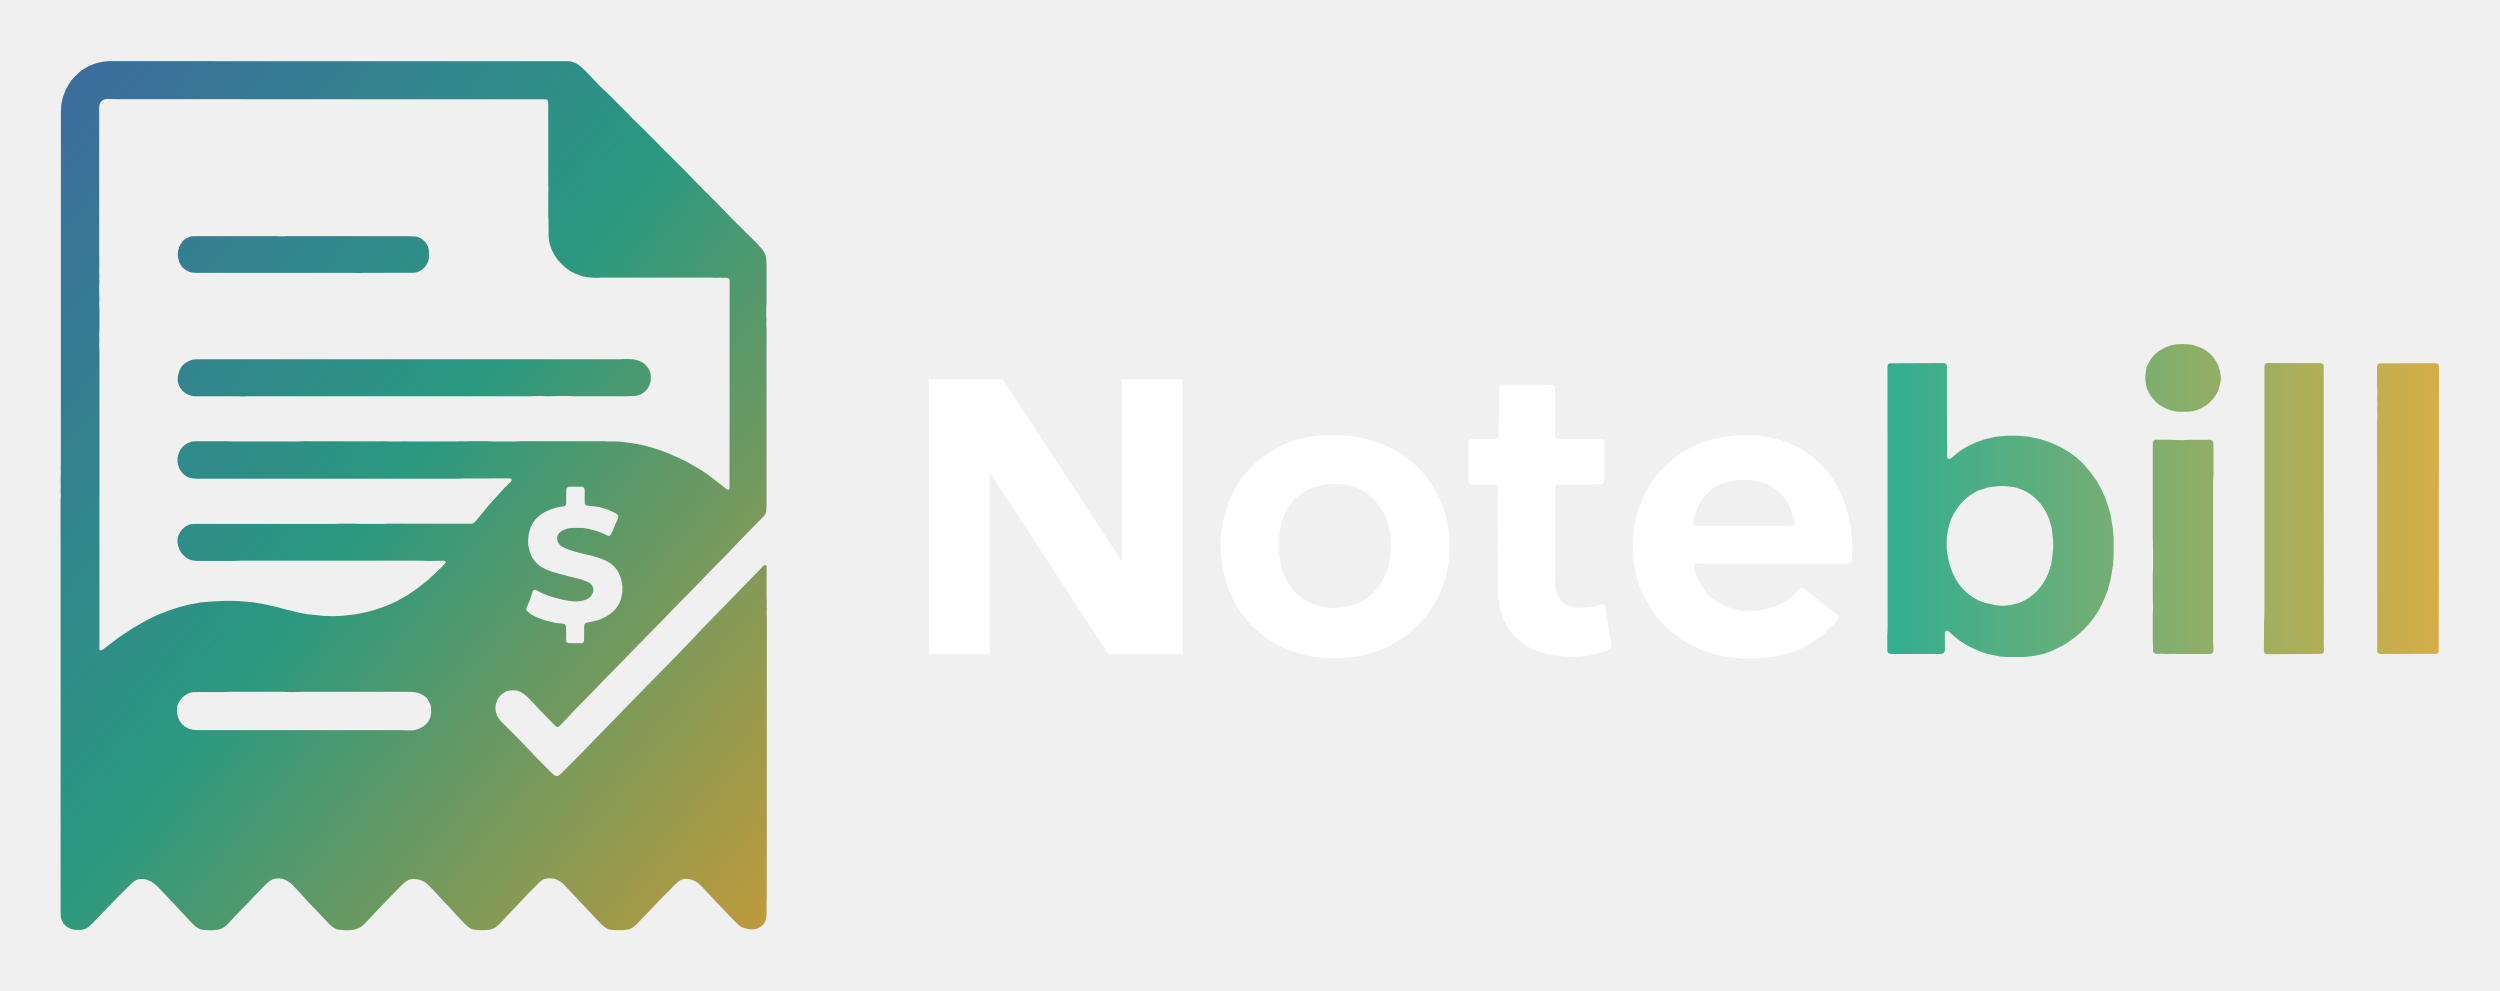
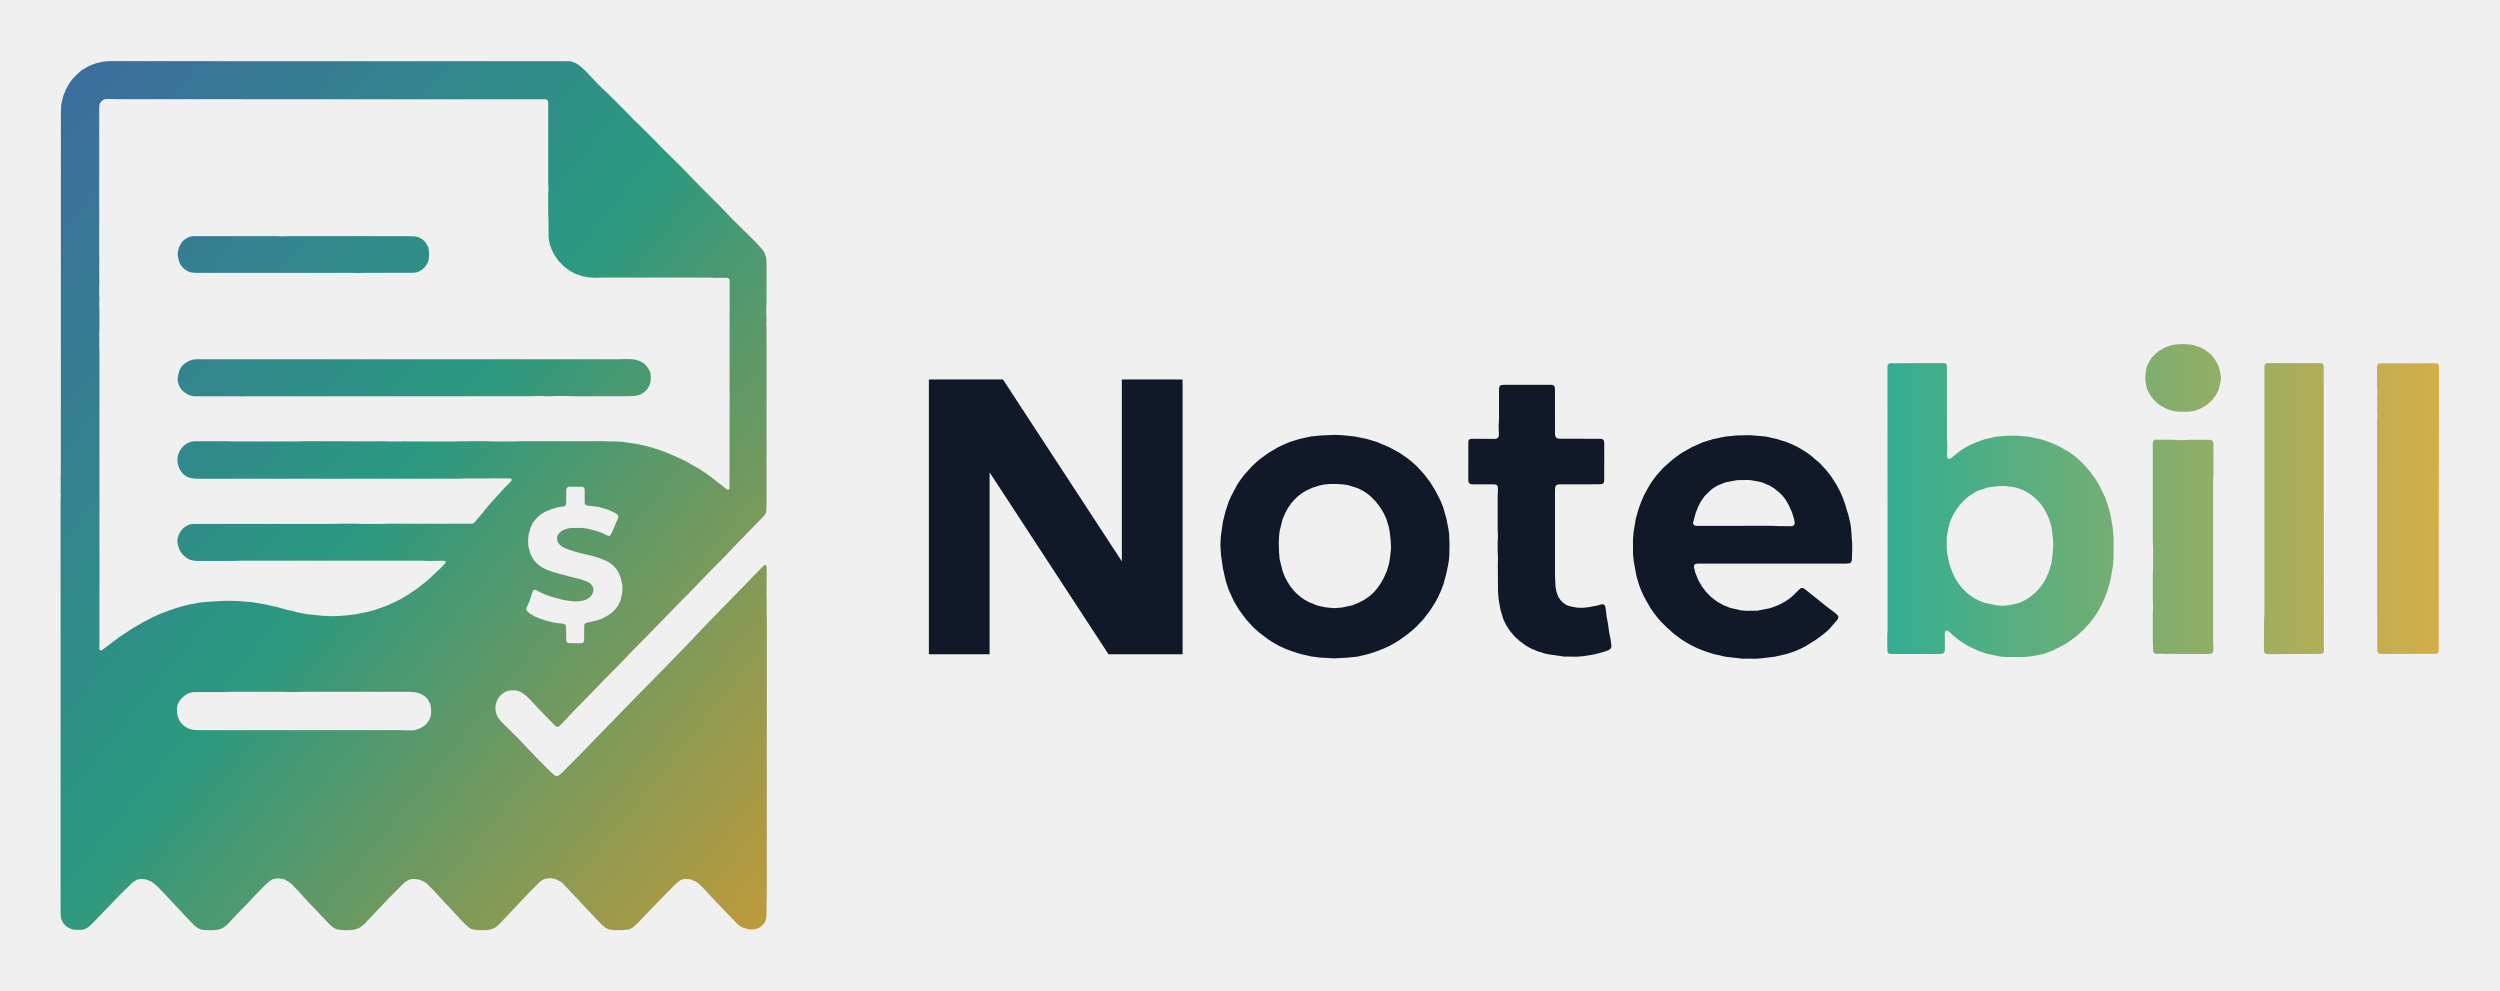
<svg xmlns="http://www.w3.org/2000/svg" viewBox="-22.5 -22.5 926.3 367.1" width="926" height="367">
  <defs>
    <linearGradient id="gI" x1="0" y1="0" x2="1" y2="1">
      <stop offset="0" stop-color="#3D6B9E" />
      <stop offset="0.48" stop-color="#2A9980" />
      <stop offset="1" stop-color="#C09A3A" />
    </linearGradient>
    <linearGradient id="gT" x1="0" y1="0" x2="1" y2="0">
      <stop offset="0" stop-color="#32AE92" />
      <stop offset="1" stop-color="#D4AE48" />
    </linearGradient>
  </defs>
  <g transform="translate(0.00 0.00) scale(0.78345)">
    <path d="M279.06 149.19 L279.01 148.31 L278.86 147.56 L278.01 145.69 L277.12 144.44 L275.94 143.26 L274.56 142.38 L273.44 141.90 L271.19 141.26 L268.94 141.07 L266.44 141.07 L264.06 141.19 L64.19 141.19 L62.31 141.37 L60.69 141.97 L58.81 143.03 L57.72 143.95 L56.90 145.06 L56.05 146.69 L55.42 149.19 L55.31 150.81 L55.43 152.06 L56.01 153.81 L56.59 154.81 L57.59 156.04 L58.56 156.87 L60.06 157.80 L61.81 158.49 L63.06 158.68 L84.06 158.69 L85.81 158.77 L87.94 158.69 L222.06 158.69 L224.44 158.57 L227.56 158.56 L230.56 158.68 L234.69 158.56 L239.81 158.56 L242.94 158.69 L266.69 158.69 L271.19 158.55 L272.44 158.37 L274.19 157.85 L275.81 156.84 L276.68 156.06 L277.54 155.06 L278.00 154.31 L278.52 153.19 L278.82 152.31 L278.99 151.44Z M55.32 91.44 L55.48 93.06 L56.04 95.19 L56.73 96.56 L57.70 97.81 L58.94 98.87 L60.56 99.77 L61.94 100.15 L63.81 100.31 L138.44 100.31 L140.81 100.43 L142.94 100.31 L166.81 100.29 L168.44 100.05 L169.44 99.68 L170.94 98.77 L172.12 97.68 L172.95 96.56 L173.78 94.94 L174.05 93.81 L174.19 92.06 L174.13 89.81 L173.97 88.81 L173.70 87.94 L172.73 86.19 L172.01 85.34 L171.31 84.69 L170.06 83.88 L168.94 83.39 L168.19 83.18 L167.31 83.07 L163.06 82.94 L107.69 82.94 L104.69 83.06 L101.81 82.94 L62.31 82.96 L61.06 83.22 L59.44 83.98 L58.44 84.64 L57.52 85.56 L56.58 86.94 L56.06 87.94 L55.49 89.94Z M9.19 5.05 L6.69 7.44 L5.32 8.94 L3.91 10.94 L2.39 13.69 L1.20 16.69 L0.43 19.81 L0.22 21.06 L0.07 23.94 L0.06 190.56 L0.00 192.56 L0.06 194.31 L-0.06 197.44 L0.01 201.06 L-0.06 203.81 L0.05 205.44 L-0.06 207.81 L-0.06 402.44 L0.08 405.06 L0.20 405.81 L0.82 407.19 L1.45 408.18 L2.32 409.08 L3.31 409.83 L4.81 410.56 L5.94 410.89 L7.31 411.05 L9.81 411.03 L11.06 410.77 L12.31 410.20 L13.31 409.51 L14.67 408.30 L27.19 395.31 L33.56 388.99 L34.69 388.10 L36.06 387.33 L37.06 387.05 L38.44 386.96 L40.06 387.15 L41.06 387.44 L43.06 388.33 L44.44 389.34 L46.01 390.79 L49.44 394.36 L61.57 407.31 L63.31 409.03 L64.44 409.93 L65.94 410.72 L67.31 411.03 L69.69 411.18 L72.31 411.19 L74.56 410.93 L75.56 410.63 L76.81 410.01 L77.81 409.33 L78.78 408.52 L83.25 403.70 L88.54 398.30 L91.45 395.19 L96.82 389.69 L97.94 388.67 L99.31 387.61 L100.19 387.12 L101.69 386.76 L103.06 386.69 L104.69 386.88 L105.94 387.25 L107.81 388.27 L109.19 389.35 L113.41 393.81 L117.83 398.69 L120.17 401.06 L126.86 408.17 L128.81 409.88 L130.19 410.63 L131.31 410.92 L134.06 411.18 L136.69 411.18 L137.94 411.05 L139.44 410.77 L141.06 410.14 L141.81 409.73 L142.81 408.96 L143.66 408.18 L154.57 396.69 L161.81 389.34 L163.19 388.20 L164.44 387.45 L165.44 387.11 L166.81 386.96 L168.69 387.13 L169.81 387.41 L171.81 388.21 L173.30 389.26 L176.17 392.19 L181.59 398.06 L183.79 400.31 L187.01 403.92 L190.95 408.06 L193.06 409.94 L194.19 410.57 L195.31 410.90 L197.81 411.18 L201.31 411.14 L202.94 410.93 L203.81 410.71 L205.31 410.03 L206.19 409.42 L207.67 408.06 L221.36 393.58 L226.31 388.59 L227.56 387.60 L228.44 387.10 L229.69 386.77 L231.19 386.60 L232.94 386.77 L234.19 387.09 L236.19 388.11 L237.30 388.90 L255.57 408.30 L257.56 409.99 L258.56 410.55 L259.44 410.86 L261.94 411.18 L266.06 411.15 L268.69 410.82 L269.56 410.47 L270.56 409.90 L272.42 408.30 L282.94 397.31 L290.81 389.34 L292.19 388.17 L293.31 387.44 L294.31 387.05 L295.31 386.94 L296.94 386.99 L298.31 387.31 L300.44 388.22 L301.69 389.13 L303.55 390.94 L310.45 398.31 L319.70 407.93 L320.56 408.72 L321.81 409.63 L322.69 410.03 L325.19 410.68 L326.06 410.80 L327.31 410.81 L328.31 410.71 L329.31 410.42 L330.31 409.99 L331.19 409.41 L332.18 408.55 L332.80 407.81 L333.17 407.06 L333.63 405.56 L333.81 403.81 L333.82 397.19 L333.93 395.31 L333.94 263.31 L333.83 261.06 L333.93 259.31 L333.83 257.69 L333.91 256.19 L333.81 252.81 L333.86 239.44 L333.79 238.96 L333.56 238.60 L333.28 238.47 L332.93 238.51 L332.45 238.78 L303.57 268.44 L298.18 274.19 L286.18 286.56 L269.46 303.57 L245.06 328.69 L236.81 336.93 L235.94 337.72 L235.31 338.14 L234.69 338.35 L234.06 338.25 L233.31 337.78 L232.31 336.92 L225.94 330.56 L215.43 319.57 L208.34 312.56 L207.14 311.06 L206.19 309.44 L205.71 307.56 L205.57 306.19 L205.63 305.31 L205.84 304.06 L206.39 302.44 L206.96 301.44 L207.52 300.69 L208.19 299.95 L208.94 299.31 L210.56 298.30 L212.19 297.86 L214.06 297.71 L215.44 297.86 L216.44 298.07 L217.19 298.37 L218.56 299.14 L220.56 300.71 L222.05 302.19 L226.70 307.19 L233.98 314.64 L234.45 314.97 L234.81 315.07 L235.18 315.04 L235.65 314.81 L237.30 313.19 L242.82 307.31 L251.43 298.56 L256.94 292.81 L263.42 286.30 L270.11 279.34 L282.93 266.31 L293.79 255.12 L296.57 252.37 L307.32 241.21 L314.06 234.44 L320.95 227.19 L332.43 215.44 L333.23 214.44 L333.48 213.94 L333.64 213.31 L333.81 210.19 L333.81 126.69 L333.69 124.31 L333.80 122.44 L333.69 120.81 L333.69 116.81 L333.81 113.94 L333.81 95.69 L333.63 93.31 L333.22 91.81 L332.74 90.69 L331.64 89.06 L329.31 86.44 L317.31 74.56 L312.06 69.06 L301.94 58.94 L294.19 50.94 L283.69 40.56 L281.06 37.81 L274.94 31.69 L270.81 27.69 L268.31 25.07 L259.56 16.31 L254.82 11.81 L248.19 4.82 L246.06 2.83 L244.19 1.48 L243.31 1.00 L241.44 0.35 L240.69 0.22 L22.69 0.19 L19.94 0.45 L17.06 1.10 L16.06 1.41 L13.94 2.22 L12.44 2.98 L10.19 4.33Z M54.94 306.69 L55.10 305.19 L55.42 304.19 L56.23 302.69 L57.34 301.33 L58.69 300.16 L60.06 299.32 L61.44 298.84 L62.94 298.59 L77.56 298.56 L80.06 298.44 L104.94 298.44 L107.06 298.55 L110.31 298.56 L115.31 298.44 L164.69 298.44 L167.31 298.63 L169.31 299.05 L170.06 299.35 L171.44 300.10 L172.55 300.87 L173.22 301.57 L173.78 302.31 L174.73 304.19 L174.95 304.94 L175.13 306.06 L175.19 307.94 L175.02 309.69 L174.66 310.94 L173.78 312.56 L172.79 313.79 L171.56 314.78 L169.69 315.81 L168.06 316.38 L166.56 316.66 L163.69 316.68 L161.19 316.56 L64.19 316.56 L62.31 316.37 L60.31 315.81 L58.56 314.78 L57.47 313.81 L56.22 312.19 L55.39 310.31 L55.03 308.56Z M240.69 201.45 L246.31 201.45 L246.92 201.57 L247.43 201.91 L247.68 202.33 L247.80 203.06 L247.81 209.19 L248.01 209.78 L248.47 210.21 L249.06 210.40 L252.31 210.73 L254.69 211.09 L258.44 212.18 L260.81 213.19 L262.81 214.26 L263.45 214.84 L263.65 215.19 L263.74 215.56 L263.59 216.31 L260.63 223.19 L260.03 224.28 L259.54 224.69 L259.18 224.74 L258.81 224.65 L255.69 223.19 L252.94 222.25 L249.31 221.31 L246.56 220.95 L242.31 220.94 L241.19 221.00 L239.69 221.23 L237.44 222.07 L236.69 222.56 L235.84 223.32 L235.25 224.06 L234.90 224.81 L234.76 225.56 L234.76 226.31 L234.93 227.19 L235.18 227.81 L235.62 228.44 L236.31 229.15 L237.06 229.72 L237.94 230.22 L239.31 230.86 L242.44 231.92 L245.69 232.83 L251.56 234.22 L254.81 235.24 L257.56 236.31 L259.69 237.47 L261.55 238.96 L263.00 240.69 L263.99 242.44 L264.71 244.19 L265.03 245.31 L265.65 248.31 L265.62 251.06 L264.87 254.94 L264.40 256.06 L263.53 257.69 L262.47 259.19 L261.19 260.53 L259.56 261.83 L257.94 262.83 L256.06 263.78 L253.44 264.75 L248.81 265.75 L248.33 265.93 L248.00 266.16 L247.70 266.58 L247.58 267.19 L247.50 274.31 L247.34 274.79 L247.11 275.09 L246.68 275.38 L246.19 275.50 L240.31 275.42 L239.72 275.28 L239.33 274.99 L239.08 274.55 L239.00 274.06 L239.06 271.69 L238.97 267.69 L238.77 266.97 L238.37 266.51 L237.56 266.24 L234.31 265.86 L232.81 265.60 L229.44 264.77 L226.44 263.74 L224.06 262.74 L222.19 261.65 L220.64 260.38 L220.31 259.93 L220.17 259.44 L220.28 258.81 L221.78 255.31 L223.16 251.07 L223.52 250.50 L224.07 250.20 L224.44 250.20 L224.81 250.32 L227.81 251.91 L230.19 252.84 L233.06 253.78 L237.56 254.96 L240.56 255.44 L242.69 255.68 L244.44 255.67 L245.94 255.51 L247.81 255.08 L248.69 254.77 L249.81 254.09 L250.59 253.40 L251.19 252.56 L251.72 251.44 L251.89 250.69 L251.91 249.94 L251.76 249.19 L251.50 248.56 L251.12 247.95 L250.64 247.38 L250.06 246.93 L249.06 246.37 L245.81 245.19 L243.81 244.73 L241.81 244.15 L239.81 243.74 L238.06 243.18 L236.06 242.74 L234.31 242.17 L232.56 241.73 L229.56 240.59 L227.94 239.77 L226.56 238.89 L225.70 238.19 L224.67 237.18 L223.92 236.31 L223.21 235.31 L222.15 233.19 L221.27 230.19 L221.08 228.81 L221.06 226.44 L221.31 223.94 L222.15 220.81 L223.37 218.44 L224.49 216.94 L225.81 215.59 L227.31 214.40 L228.94 213.39 L231.94 212.09 L235.06 211.16 L237.93 210.77 L238.59 210.43 L238.92 209.92 L239.04 209.31 L239.07 203.31 L239.14 202.57 L239.34 202.10 L239.72 201.73 L240.19 201.52Z M18.76 19.81 L19.45 19.00 L20.31 18.41 L21.06 18.15 L22.19 18.06 L26.69 18.19 L229.31 18.22 L229.91 18.40 L230.20 18.64 L230.41 18.96 L230.56 19.94 L230.56 58.31 L230.68 60.69 L230.56 62.81 L230.56 73.19 L230.68 75.44 L230.73 83.19 L230.91 84.81 L231.21 86.44 L232.04 88.94 L232.42 89.81 L233.41 91.69 L234.99 94.06 L235.71 94.94 L237.56 96.81 L238.69 97.82 L240.31 99.03 L241.56 99.81 L243.56 100.81 L246.69 101.91 L249.06 102.35 L250.56 102.53 L253.56 102.67 L255.94 102.56 L307.19 102.56 L309.81 102.69 L311.69 102.59 L313.31 102.68 L314.81 102.62 L315.66 102.81 L315.96 103.04 L316.19 103.34 L316.35 104.06 L316.29 202.06 L316.11 202.62 L315.87 202.85 L315.66 202.91 L315.31 202.85 L314.94 202.64 L307.69 196.95 L305.31 195.23 L301.69 192.83 L295.31 189.27 L291.06 187.27 L286.19 185.19 L283.56 184.21 L280.31 183.16 L277.44 182.34 L272.31 181.20 L265.44 180.22 L263.31 180.07 L259.56 180.06 L257.06 179.94 L217.56 179.94 L214.31 180.06 L204.56 180.06 L201.94 179.94 L192.69 179.94 L191.06 180.01 L189.44 179.94 L186.56 180.06 L164.56 180.06 L162.69 179.96 L161.06 180.06 L155.56 180.06 L152.31 179.94 L148.94 180.00 L115.06 179.94 L112.31 180.06 L81.44 180.06 L78.69 179.94 L63.19 179.97 L61.69 180.16 L59.94 180.89 L58.94 181.49 L57.71 182.57 L56.81 183.69 L56.07 184.94 L55.45 186.69 L55.23 187.81 L55.20 189.44 L55.41 190.81 L56.02 192.69 L56.56 193.69 L57.48 194.94 L58.44 195.85 L59.81 196.78 L60.81 197.17 L62.31 197.51 L64.19 197.67 L187.94 197.69 L190.56 197.56 L212.19 197.52 L212.67 197.58 L213.08 197.76 L213.26 198.01 L213.28 198.33 L212.88 199.02 L209.59 202.31 L203.01 209.56 L195.97 218.05 L195.18 218.71 L194.44 218.96 L154.69 218.94 L152.19 219.06 L142.19 219.06 L139.44 218.94 L131.94 218.94 L128.94 219.06 L63.06 219.06 L61.69 219.15 L60.56 219.49 L59.19 220.15 L58.19 220.89 L57.26 221.82 L56.35 223.06 L55.91 223.94 L55.32 225.69 L55.19 226.69 L55.24 228.06 L55.53 229.44 L56.13 231.19 L56.85 232.44 L57.73 233.56 L58.94 234.68 L60.44 235.66 L61.44 236.09 L62.81 236.39 L64.06 236.54 L81.94 236.56 L84.69 236.44 L170.69 236.44 L173.81 236.56 L181.06 236.46 L181.54 236.51 L181.83 236.65 L182.01 236.89 L182.04 237.20 L181.64 237.90 L179.18 240.43 L173.31 245.88 L168.31 249.80 L164.06 252.67 L160.31 254.86 L158.44 255.81 L154.19 257.72 L148.56 259.70 L144.94 260.69 L139.44 261.79 L132.81 262.52 L128.94 262.69 L124.44 262.55 L116.44 261.74 L111.56 260.77 L109.69 260.24 L107.31 259.73 L101.69 258.21 L99.69 257.82 L97.44 257.25 L90.81 256.09 L84.69 255.58 L81.31 255.44 L77.06 255.44 L69.94 255.84 L65.94 256.21 L60.56 257.21 L56.81 258.17 L53.69 259.13 L47.81 261.26 L43.44 263.19 L39.31 265.34 L34.06 268.39 L27.56 272.67 L19.81 278.53 L19.19 278.84 L18.84 278.85 L18.63 278.76 L18.33 278.41 L18.23 277.81 L18.31 275.94 L18.31 137.44 L18.20 134.94 L18.27 131.44 L18.19 129.31 L18.31 126.69 L18.31 117.69 L18.19 114.81 L18.31 112.69 L18.19 110.19 L18.19 106.19 L18.30 104.44 L18.20 102.94 L18.26 101.69 L18.19 99.81 L18.26 93.44 L18.19 91.56 L18.19 22.69 L18.28 21.06 L18.46 20.44Z" fill="url(#gI)" fill-rule="evenodd" />
  </g>
  <g transform="translate(321.67 219.90) scale(1)">
-     <path d="M0 -101.8 L22.5 -101.8 L22.5 0 L0 0Z M71.5 -101.8 L94.0 -101.8 L94.0 0 L71.5 0Z M0 -101.8 L27.45 -101.8 L94.0 0 L66.55 0Z" fill="#fff" />
-     <path d="M150.49 -81.28 L145.24 -81.06 L141.61 -80.71 L137.36 -79.77 L133.86 -78.69 L131.49 -77.70 L129.36 -76.69 L125.99 -74.70 L123.11 -72.66 L121.61 -71.42 L119.74 -69.69 L116.95 -66.59 L115.78 -65.09 L114.31 -62.96 L111.93 -58.46 L111.11 -56.59 L109.97 -53.21 L108.97 -49.21 L108.17 -43.71 L108.00 -40.34 L108.25 -36.71 L108.94 -31.84 L110.02 -27.09 L111.04 -23.96 L113.03 -19.59 L114.92 -16.46 L117.59 -12.84 L120.11 -10.09 L122.36 -8.05 L125.86 -5.41 L127.74 -4.22 L129.61 -3.17 L132.11 -2.02 L134.49 -1.11 L137.49 -0.15 L141.61 0.82 L145.11 1.25 L150.11 1.53 L155.11 1.26 L158.74 0.89 L162.86 -0.07 L165.99 -1.11 L168.49 -2.09 L170.61 -3.06 L172.74 -4.24 L174.36 -5.26 L177.11 -7.21 L179.61 -9.28 L180.61 -10.21 L183.13 -12.84 L185.80 -16.34 L187.69 -19.34 L188.62 -21.09 L189.67 -23.34 L190.67 -25.96 L191.65 -29.59 L192.37 -32.96 L192.68 -34.84 L192.84 -36.84 L192.90 -40.71 L192.77 -44.46 L192.49 -46.46 L191.76 -50.21 L190.59 -54.34 L189.66 -56.71 L187.69 -60.59 L185.66 -63.84 L183.59 -66.59 L180.86 -69.57 L179.35 -70.96 L177.24 -72.67 L174.24 -74.71 L170.49 -76.73 L165.99 -78.64 L162.36 -79.75 L157.61 -80.72 L152.99 -81.18Z M146.36 -62.87 L148.61 -63.08 L151.11 -63.08 L153.49 -62.92 L155.11 -62.71 L158.74 -61.59 L160.74 -60.62 L162.24 -59.65 L163.61 -58.56 L165.33 -56.84 L166.55 -55.34 L167.68 -53.71 L168.55 -52.21 L169.48 -50.21 L170.42 -47.09 L170.68 -45.84 L171.08 -42.46 L171.23 -39.84 L171.19 -38.71 L170.78 -35.21 L170.46 -33.46 L169.68 -30.84 L168.50 -28.21 L167.53 -26.46 L166.25 -24.59 L164.86 -22.96 L163.24 -21.49 L161.36 -20.20 L159.36 -19.14 L156.86 -18.12 L152.99 -17.29 L150.61 -17.10 L149.49 -17.12 L146.99 -17.38 L143.99 -18.02 L140.86 -19.28 L139.24 -20.17 L137.61 -21.30 L136.24 -22.49 L135.29 -23.46 L133.98 -25.09 L132.93 -26.71 L131.99 -28.46 L131.04 -30.84 L129.94 -35.34 L129.75 -37.71 L129.63 -41.21 L129.76 -43.84 L129.95 -45.59 L131.02 -49.96 L132.04 -52.34 L132.99 -54.09 L134.19 -55.84 L135.25 -57.09 L136.74 -58.54 L138.36 -59.77 L139.86 -60.66 L142.11 -61.69 L144.86 -62.56Z M212.01 -99.72 L211.69 -99.55 L211.45 -99.28 L211.25 -98.46 L211.24 -87.09 L211.11 -84.71 L211.19 -81.21 L211.12 -80.72 L210.96 -80.37 L210.69 -80.08 L209.99 -79.79 L201.11 -79.83 L200.52 -79.73 L200.07 -79.39 L199.91 -78.95 L199.87 -78.34 L199.86 -64.71 L199.92 -63.97 L200.09 -63.51 L200.32 -63.24 L200.75 -63.04 L201.61 -62.96 L209.61 -62.94 L210.09 -62.85 L210.41 -62.68 L210.65 -62.41 L210.79 -62.08 L210.86 -60.84 L210.74 -58.59 L210.74 -46.09 L210.86 -43.59 L210.74 -41.71 L210.74 -38.34 L210.86 -35.84 L210.80 -32.84 L210.87 -23.09 L211.14 -20.09 L211.82 -16.34 L212.95 -12.71 L214.00 -10.59 L215.34 -8.59 L217.14 -6.47 L218.99 -4.82 L221.11 -3.25 L223.11 -2.13 L225.49 -1.12 L228.24 -0.26 L229.49 0.02 L235.36 0.87 L240.36 0.90 L242.49 0.71 L246.86 -0.00 L251.11 -1.21 L251.98 -1.61 L252.53 -2.03 L252.80 -2.47 L252.89 -3.09 L252.62 -5.34 L252.05 -8.09 L251.59 -11.46 L251.13 -13.84 L250.73 -17.21 L250.42 -18.14 L249.96 -18.47 L249.36 -18.52 L247.49 -18.00 L244.36 -17.43 L242.74 -17.24 L241.11 -17.21 L240.11 -17.28 L238.61 -17.55 L236.99 -17.93 L236.11 -18.31 L234.99 -19.09 L234.19 -19.85 L233.41 -20.96 L232.91 -21.96 L232.43 -23.59 L232.18 -24.96 L231.99 -29.09 L231.99 -60.96 L232.10 -62.08 L232.35 -62.51 L232.64 -62.74 L233.49 -62.95 L248.74 -62.97 L249.47 -63.07 L249.87 -63.32 L250.15 -63.85 L250.23 -64.71 L250.24 -78.09 L250.13 -79.07 L249.96 -79.39 L249.69 -79.63 L248.99 -79.83 L233.74 -79.85 L232.87 -79.98 L232.36 -80.31 L232.07 -80.85 L231.99 -81.59 L231.98 -98.46 L231.83 -99.18 L231.44 -99.63 L230.98 -99.79 L230.11 -99.84 L213.11 -99.84Z M295.24 -80.67 L290.61 -79.72 L286.86 -78.57 L282.61 -76.69 L279.11 -74.69 L277.36 -73.51 L275.61 -72.19 L272.11 -69.08 L269.54 -66.21 L268.14 -64.34 L267.15 -62.84 L265.05 -59.09 L264.02 -56.71 L263.03 -54.09 L261.95 -50.34 L261.08 -45.09 L260.87 -42.34 L260.89 -37.09 L261.18 -34.34 L262.17 -28.96 L263.12 -25.71 L263.99 -23.46 L265.11 -21.09 L267.15 -17.46 L268.23 -15.84 L269.84 -13.71 L271.14 -12.21 L273.24 -10.09 L275.86 -7.72 L278.49 -5.74 L280.86 -4.22 L282.74 -3.18 L284.86 -2.17 L287.36 -1.17 L290.74 -0.08 L295.24 0.94 L301.36 1.63 L306.61 1.66 L308.61 1.49 L313.36 0.92 L317.74 -0.08 L320.99 -1.16 L323.11 -2.09 L324.86 -2.99 L328.49 -5.25 L330.99 -7.07 L332.74 -8.51 L333.73 -9.46 L336.45 -12.59 L336.80 -13.09 L336.97 -13.59 L336.96 -13.95 L336.74 -14.42 L335.61 -15.44 L332.61 -17.70 L324.74 -23.99 L324.11 -24.40 L323.61 -24.57 L323.24 -24.54 L322.76 -24.27 L319.99 -21.53 L318.49 -20.35 L316.99 -19.37 L314.61 -18.14 L311.74 -17.08 L306.99 -16.15 L302.86 -16.09 L300.74 -16.30 L296.86 -17.19 L294.36 -18.20 L291.99 -19.54 L289.74 -21.26 L288.08 -22.96 L286.36 -25.21 L285.03 -27.59 L283.98 -30.21 L283.47 -32.21 L283.52 -32.93 L283.71 -33.23 L284.01 -33.44 L284.86 -33.59 L339.86 -33.59 L341.10 -33.70 L341.44 -33.87 L341.71 -34.14 L341.96 -34.84 L342.10 -38.09 L342.10 -40.96 L341.68 -46.84 L341.39 -48.59 L340.61 -51.96 L340.05 -53.59 L339.66 -55.09 L338.68 -57.84 L337.65 -60.21 L336.41 -62.59 L334.44 -65.71 L332.70 -67.96 L330.23 -70.67 L326.99 -73.45 L325.49 -74.58 L324.11 -75.49 L321.86 -76.80 L319.86 -77.76 L317.61 -78.68 L314.11 -79.77 L310.11 -80.65 L304.36 -81.17 L299.36 -81.07Z M283.14 -48.72 L284.11 -52.34 L284.99 -54.59 L285.88 -56.34 L287.41 -58.59 L289.74 -60.87 L290.86 -61.70 L292.36 -62.58 L295.24 -63.71 L299.49 -64.51 L303.74 -64.57 L304.99 -64.42 L307.86 -63.90 L308.86 -63.63 L311.61 -62.44 L313.11 -61.51 L314.74 -60.24 L315.85 -59.21 L316.73 -58.21 L317.54 -57.09 L318.49 -55.46 L319.76 -52.71 L320.54 -50.21 L320.82 -48.71 L320.71 -48.11 L320.41 -47.72 L319.98 -47.50 L319.36 -47.45 L314.86 -47.47 L312.61 -47.59 L284.49 -47.56 L283.88 -47.65 L283.46 -47.86 L283.21 -48.24Z" fill="#fff" fill-rule="evenodd" />
+     <path d="M0 -101.8 L22.5 -101.8 L22.5 0 L0 0Z M71.5 -101.8 L94.0 -101.8 L94.0 0 L71.5 0Z M0 -101.8 L27.45 -101.8 L94.0 0 L66.55 0Z" fill="#111827" />
+     <path d="M150.49 -81.28 L145.24 -81.06 L141.61 -80.71 L137.36 -79.77 L133.86 -78.69 L131.49 -77.70 L129.36 -76.69 L125.99 -74.70 L123.11 -72.66 L121.61 -71.42 L119.74 -69.69 L116.95 -66.59 L115.78 -65.09 L114.31 -62.96 L111.93 -58.46 L111.11 -56.59 L109.97 -53.21 L108.97 -49.21 L108.17 -43.71 L108.00 -40.34 L108.25 -36.71 L108.94 -31.84 L110.02 -27.09 L111.04 -23.96 L113.03 -19.59 L114.92 -16.46 L117.59 -12.84 L120.11 -10.09 L122.36 -8.05 L125.86 -5.41 L127.74 -4.22 L129.61 -3.17 L132.11 -2.02 L134.49 -1.11 L137.49 -0.15 L141.61 0.82 L145.11 1.25 L150.11 1.53 L155.11 1.26 L158.74 0.89 L162.86 -0.07 L165.99 -1.11 L168.49 -2.09 L170.61 -3.06 L172.74 -4.24 L174.36 -5.26 L177.11 -7.21 L179.61 -9.28 L180.61 -10.21 L183.13 -12.84 L185.80 -16.34 L187.69 -19.34 L188.62 -21.09 L189.67 -23.34 L190.67 -25.96 L191.65 -29.59 L192.37 -32.96 L192.68 -34.84 L192.84 -36.84 L192.90 -40.71 L192.77 -44.46 L192.49 -46.46 L191.76 -50.21 L190.59 -54.34 L189.66 -56.71 L187.69 -60.59 L185.66 -63.84 L183.59 -66.59 L180.86 -69.57 L179.35 -70.96 L177.24 -72.67 L174.24 -74.71 L170.49 -76.73 L165.99 -78.64 L162.36 -79.75 L157.61 -80.72 L152.99 -81.18Z M146.36 -62.87 L148.61 -63.08 L151.11 -63.08 L153.49 -62.92 L155.11 -62.71 L158.74 -61.59 L160.74 -60.62 L162.24 -59.65 L163.61 -58.56 L165.33 -56.84 L166.55 -55.34 L167.68 -53.71 L168.55 -52.21 L169.48 -50.21 L170.42 -47.09 L170.68 -45.84 L171.08 -42.46 L171.23 -39.84 L171.19 -38.71 L170.78 -35.21 L170.46 -33.46 L169.68 -30.84 L168.50 -28.21 L167.53 -26.46 L166.25 -24.59 L164.86 -22.96 L163.24 -21.49 L161.36 -20.20 L159.36 -19.14 L156.86 -18.12 L152.99 -17.29 L150.61 -17.10 L149.49 -17.12 L146.99 -17.38 L143.99 -18.02 L140.86 -19.28 L139.24 -20.17 L137.61 -21.30 L136.24 -22.49 L135.29 -23.46 L133.98 -25.09 L132.93 -26.71 L131.99 -28.46 L131.04 -30.84 L129.94 -35.34 L129.75 -37.71 L129.63 -41.21 L129.76 -43.84 L129.95 -45.59 L131.02 -49.96 L132.04 -52.34 L132.99 -54.09 L134.19 -55.84 L135.25 -57.09 L136.74 -58.54 L138.36 -59.77 L139.86 -60.66 L142.11 -61.69 L144.86 -62.56Z M212.01 -99.72 L211.69 -99.55 L211.45 -99.28 L211.25 -98.46 L211.24 -87.09 L211.11 -84.71 L211.19 -81.21 L211.12 -80.72 L210.96 -80.37 L210.69 -80.08 L209.99 -79.79 L201.11 -79.83 L200.52 -79.73 L200.07 -79.39 L199.91 -78.95 L199.87 -78.34 L199.86 -64.71 L199.92 -63.97 L200.09 -63.51 L200.32 -63.24 L200.75 -63.04 L201.61 -62.96 L209.61 -62.94 L210.09 -62.85 L210.41 -62.68 L210.65 -62.41 L210.79 -62.08 L210.86 -60.84 L210.74 -58.59 L210.74 -46.09 L210.86 -43.59 L210.74 -41.71 L210.74 -38.34 L210.86 -35.84 L210.80 -32.84 L210.87 -23.09 L211.14 -20.09 L211.82 -16.34 L212.95 -12.71 L214.00 -10.59 L215.34 -8.59 L217.14 -6.47 L218.99 -4.82 L221.11 -3.25 L223.11 -2.13 L225.49 -1.12 L228.24 -0.26 L229.49 0.02 L235.36 0.87 L240.36 0.90 L242.49 0.71 L246.86 -0.00 L251.11 -1.21 L251.98 -1.61 L252.53 -2.03 L252.80 -2.47 L252.89 -3.09 L252.62 -5.34 L252.05 -8.09 L251.59 -11.46 L251.13 -13.84 L250.73 -17.21 L250.42 -18.14 L249.96 -18.47 L249.36 -18.52 L247.49 -18.00 L244.36 -17.43 L242.74 -17.24 L241.11 -17.21 L240.11 -17.28 L238.61 -17.55 L236.99 -17.93 L236.11 -18.31 L234.99 -19.09 L234.19 -19.85 L233.41 -20.96 L232.91 -21.96 L232.43 -23.59 L232.18 -24.96 L231.99 -29.09 L231.99 -60.96 L232.10 -62.08 L232.35 -62.51 L232.64 -62.74 L233.49 -62.95 L248.74 -62.97 L249.47 -63.07 L249.87 -63.32 L250.15 -63.85 L250.23 -64.71 L250.24 -78.09 L250.13 -79.07 L249.96 -79.39 L249.69 -79.63 L248.99 -79.83 L233.74 -79.85 L232.87 -79.98 L232.36 -80.31 L232.07 -80.85 L231.99 -81.59 L231.98 -98.46 L231.83 -99.18 L231.44 -99.63 L230.98 -99.79 L230.11 -99.84 L213.11 -99.84Z M295.24 -80.67 L290.61 -79.72 L286.86 -78.57 L282.61 -76.69 L279.11 -74.69 L277.36 -73.51 L275.61 -72.19 L272.11 -69.08 L269.54 -66.21 L268.14 -64.34 L267.15 -62.84 L265.05 -59.09 L264.02 -56.71 L263.03 -54.09 L261.95 -50.34 L261.08 -45.09 L260.87 -42.34 L260.89 -37.09 L261.18 -34.34 L262.17 -28.96 L263.12 -25.71 L263.99 -23.46 L265.11 -21.09 L267.15 -17.46 L268.23 -15.84 L269.84 -13.71 L271.14 -12.21 L273.24 -10.09 L275.86 -7.72 L278.49 -5.74 L280.86 -4.22 L282.74 -3.18 L284.86 -2.17 L287.36 -1.17 L290.74 -0.08 L295.24 0.94 L301.36 1.63 L306.61 1.66 L308.61 1.49 L313.36 0.92 L317.74 -0.08 L320.99 -1.16 L323.11 -2.09 L324.86 -2.99 L328.49 -5.25 L330.99 -7.07 L332.74 -8.51 L333.73 -9.46 L336.45 -12.59 L336.80 -13.09 L336.97 -13.59 L336.96 -13.95 L336.74 -14.42 L335.61 -15.44 L332.61 -17.70 L324.74 -23.99 L324.11 -24.40 L323.61 -24.57 L323.24 -24.54 L322.76 -24.27 L319.99 -21.53 L318.49 -20.35 L316.99 -19.37 L314.61 -18.14 L311.74 -17.08 L306.99 -16.15 L302.86 -16.09 L300.74 -16.30 L296.86 -17.19 L294.36 -18.20 L291.99 -19.54 L289.74 -21.26 L288.08 -22.96 L286.36 -25.21 L285.03 -27.59 L283.98 -30.21 L283.47 -32.21 L283.52 -32.93 L283.71 -33.23 L284.01 -33.44 L284.86 -33.59 L339.86 -33.59 L341.10 -33.70 L341.44 -33.87 L341.71 -34.14 L341.96 -34.84 L342.10 -38.09 L342.10 -40.96 L341.68 -46.84 L341.39 -48.59 L340.61 -51.96 L340.05 -53.59 L339.66 -55.09 L338.68 -57.84 L337.65 -60.21 L336.41 -62.59 L334.44 -65.71 L332.70 -67.96 L330.23 -70.67 L326.99 -73.45 L325.49 -74.58 L324.11 -75.49 L321.86 -76.80 L319.86 -77.76 L317.61 -78.68 L314.11 -79.77 L310.11 -80.65 L304.36 -81.17 L299.36 -81.07Z M283.14 -48.72 L284.11 -52.34 L284.99 -54.59 L285.88 -56.34 L287.41 -58.59 L289.74 -60.87 L290.86 -61.70 L292.36 -62.58 L295.24 -63.71 L299.49 -64.51 L303.74 -64.57 L304.99 -64.42 L307.86 -63.90 L308.86 -63.63 L311.61 -62.44 L313.11 -61.51 L314.74 -60.24 L315.85 -59.21 L316.73 -58.21 L317.54 -57.09 L318.49 -55.46 L319.76 -52.71 L320.54 -50.21 L320.82 -48.71 L320.71 -48.11 L320.41 -47.72 L319.98 -47.50 L319.36 -47.45 L314.86 -47.47 L312.61 -47.59 L284.49 -47.56 L283.88 -47.65 L283.46 -47.86 L283.21 -48.24Z" fill="#111827" fill-rule="evenodd" />
    <path d="M355.75 -107.68 L355.32 -107.29 L355.17 -106.59 L355.22 -9.34 L355.10 -6.96 L355.13 -1.22 L355.31 -0.64 L355.55 -0.37 L355.86 -0.20 L356.72 -0.09 L374.47 -0.09 L375.58 -0.20 L376.10 -0.54 L376.41 -1.22 L376.47 -2.46 L376.41 -7.96 L376.62 -8.50 L376.89 -8.71 L377.11 -8.77 L377.47 -8.71 L377.97 -8.41 L379.84 -6.67 L381.97 -5.00 L384.59 -3.35 L386.59 -2.29 L389.09 -1.19 L391.97 -0.20 L396.97 0.86 L399.34 1.03 L405.84 1.02 L408.47 0.77 L412.59 -0.03 L413.59 -0.31 L416.22 -1.30 L420.09 -3.21 L421.47 -4.03 L424.34 -6.04 L425.97 -7.39 L427.84 -9.11 L430.14 -11.59 L431.59 -13.46 L432.77 -15.21 L433.72 -16.84 L434.71 -18.71 L435.61 -20.71 L436.73 -23.59 L437.82 -27.59 L438.75 -32.96 L438.95 -35.96 L438.96 -43.09 L438.66 -46.71 L437.81 -51.71 L436.72 -55.59 L435.80 -58.09 L434.78 -60.34 L433.71 -62.46 L432.63 -64.34 L430.31 -67.59 L427.57 -70.71 L424.97 -73.09 L422.72 -74.75 L419.47 -76.66 L417.59 -77.58 L415.22 -78.57 L412.09 -79.62 L407.59 -80.59 L403.59 -80.95 L399.22 -80.95 L395.22 -80.58 L391.22 -79.66 L388.22 -78.59 L385.84 -77.52 L384.22 -76.69 L382.72 -75.77 L381.22 -74.70 L378.72 -72.63 L378.10 -72.36 L377.66 -72.43 L377.36 -72.75 L377.23 -73.46 L377.34 -77.09 L377.22 -80.09 L377.21 -106.21 L377.17 -106.96 L377.00 -107.41 L376.56 -107.79 L375.96 -107.89 L356.22 -107.81Z M396.47 -62.32 L398.72 -62.31 L401.84 -61.96 L402.97 -61.70 L405.09 -60.95 L405.97 -60.56 L408.09 -59.30 L409.22 -58.43 L410.83 -56.96 L411.94 -55.71 L412.85 -54.46 L413.88 -52.71 L414.93 -50.46 L415.98 -47.09 L416.57 -41.96 L416.56 -39.09 L416.11 -34.96 L415.86 -33.46 L414.94 -30.46 L414.03 -28.34 L412.96 -26.46 L412.17 -25.34 L410.93 -23.84 L409.47 -22.38 L407.84 -21.08 L406.22 -20.09 L404.34 -19.18 L403.59 -18.91 L400.47 -18.20 L398.59 -17.98 L397.09 -17.98 L395.22 -18.17 L390.97 -19.12 L388.84 -19.97 L386.97 -21.00 L385.34 -22.14 L383.84 -23.47 L382.45 -24.96 L381.40 -26.34 L380.23 -28.21 L379.22 -30.34 L378.06 -33.59 L377.32 -37.34 L377.11 -39.09 L377.14 -43.34 L377.37 -44.84 L378.10 -48.34 L379.04 -50.71 L379.82 -52.21 L381.11 -54.21 L382.07 -55.46 L383.59 -57.08 L385.09 -58.38 L387.09 -59.74 L388.84 -60.65 L392.59 -61.84Z M457.97 -113.64 L455.59 -112.26 L454.72 -111.55 L453.74 -110.59 L453.01 -109.71 L452.34 -108.71 L451.54 -107.21 L451.21 -106.34 L450.94 -104.96 L450.73 -103.34 L450.73 -101.71 L450.92 -100.21 L451.15 -98.96 L451.44 -98.09 L452.27 -96.46 L452.92 -95.46 L454.48 -93.61 L455.47 -92.76 L456.47 -92.05 L458.22 -91.10 L460.47 -90.28 L461.72 -90.02 L463.22 -89.85 L466.09 -89.84 L468.47 -90.07 L469.34 -90.30 L471.34 -91.11 L473.34 -92.29 L474.32 -93.07 L475.11 -93.85 L476.11 -94.96 L476.83 -95.96 L477.85 -97.96 L478.57 -100.84 L478.70 -101.84 L478.70 -102.84 L478.38 -104.84 L477.74 -107.09 L476.37 -109.46 L475.68 -110.34 L474.71 -111.32 L472.97 -112.69 L471.22 -113.63 L468.34 -114.59 L466.97 -114.79 L464.72 -114.94 L462.22 -114.80 L460.47 -114.52Z M454.47 -79.50 L454.01 -79.30 L453.68 -78.93 L453.51 -78.46 L453.47 -77.71 L453.47 -42.84 L453.59 -38.84 L453.59 -32.34 L453.47 -29.46 L453.47 -21.21 L453.59 -17.59 L453.47 -14.84 L453.47 -5.71 L453.60 -1.10 L453.79 -0.66 L454.04 -0.41 L454.48 -0.21 L454.97 -0.14 L456.84 -0.21 L458.59 -0.11 L461.34 -0.17 L463.09 -0.09 L473.84 -0.09 L475.07 -0.17 L475.49 -0.38 L475.76 -0.75 L475.90 -1.22 L475.96 -1.96 L475.84 -4.59 L475.84 -63.96 L475.97 -67.09 L475.96 -77.46 L475.86 -78.57 L475.65 -79.00 L475.40 -79.24 L474.96 -79.41 L474.46 -79.46 L467.09 -79.46 L465.22 -79.34 L462.97 -79.34 L460.59 -79.46Z M495.85 -107.88 L495.39 -107.73 L495.05 -107.40 L494.89 -106.95 L494.84 -106.21 L494.84 -15.21 L494.72 -12.71 L494.65 -1.09 L494.81 -0.63 L495.05 -0.35 L495.48 -0.11 L495.97 -0.03 L515.96 -0.13 L516.40 -0.29 L516.66 -0.53 L516.85 -0.97 L516.93 -1.59 L516.84 -3.59 L516.80 -106.95 L516.64 -107.40 L516.40 -107.64 L515.59 -107.85Z M537.59 -107.78 L537.13 -107.61 L536.84 -107.38 L536.61 -106.95 L536.56 -106.46 L536.59 -98.96 L536.70 -97.34 L536.59 -94.84 L536.71 -92.46 L536.60 -90.34 L536.70 -88.34 L536.59 -86.09 L536.64 -1.09 L536.80 -0.64 L537.04 -0.37 L537.48 -0.16 L537.97 -0.10 L558.46 -0.15 L558.92 -0.31 L559.27 -0.64 L559.42 -1.09 L559.51 -106.95 L559.31 -107.39 L559.04 -107.63 L558.70 -107.76 L558.09 -107.83Z" fill="url(#gT)" fill-rule="evenodd" />
  </g>
</svg>
